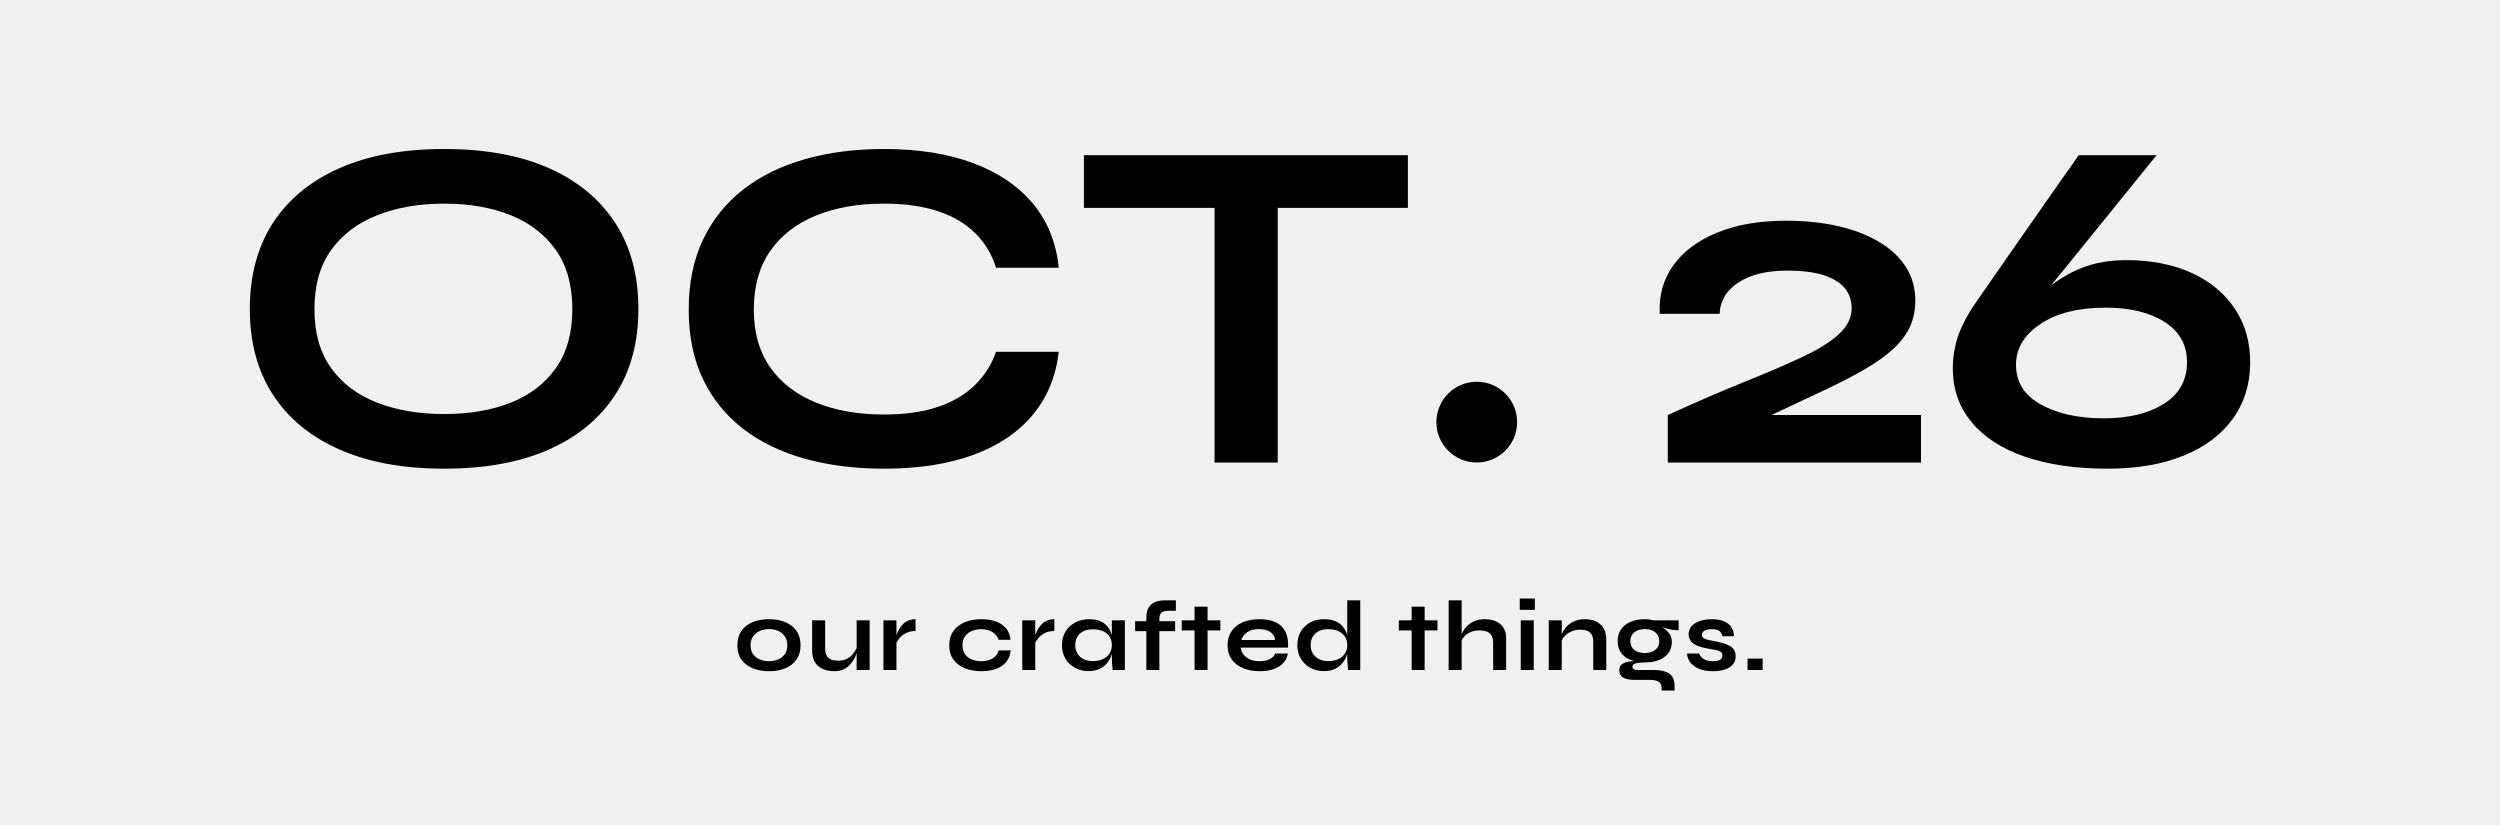
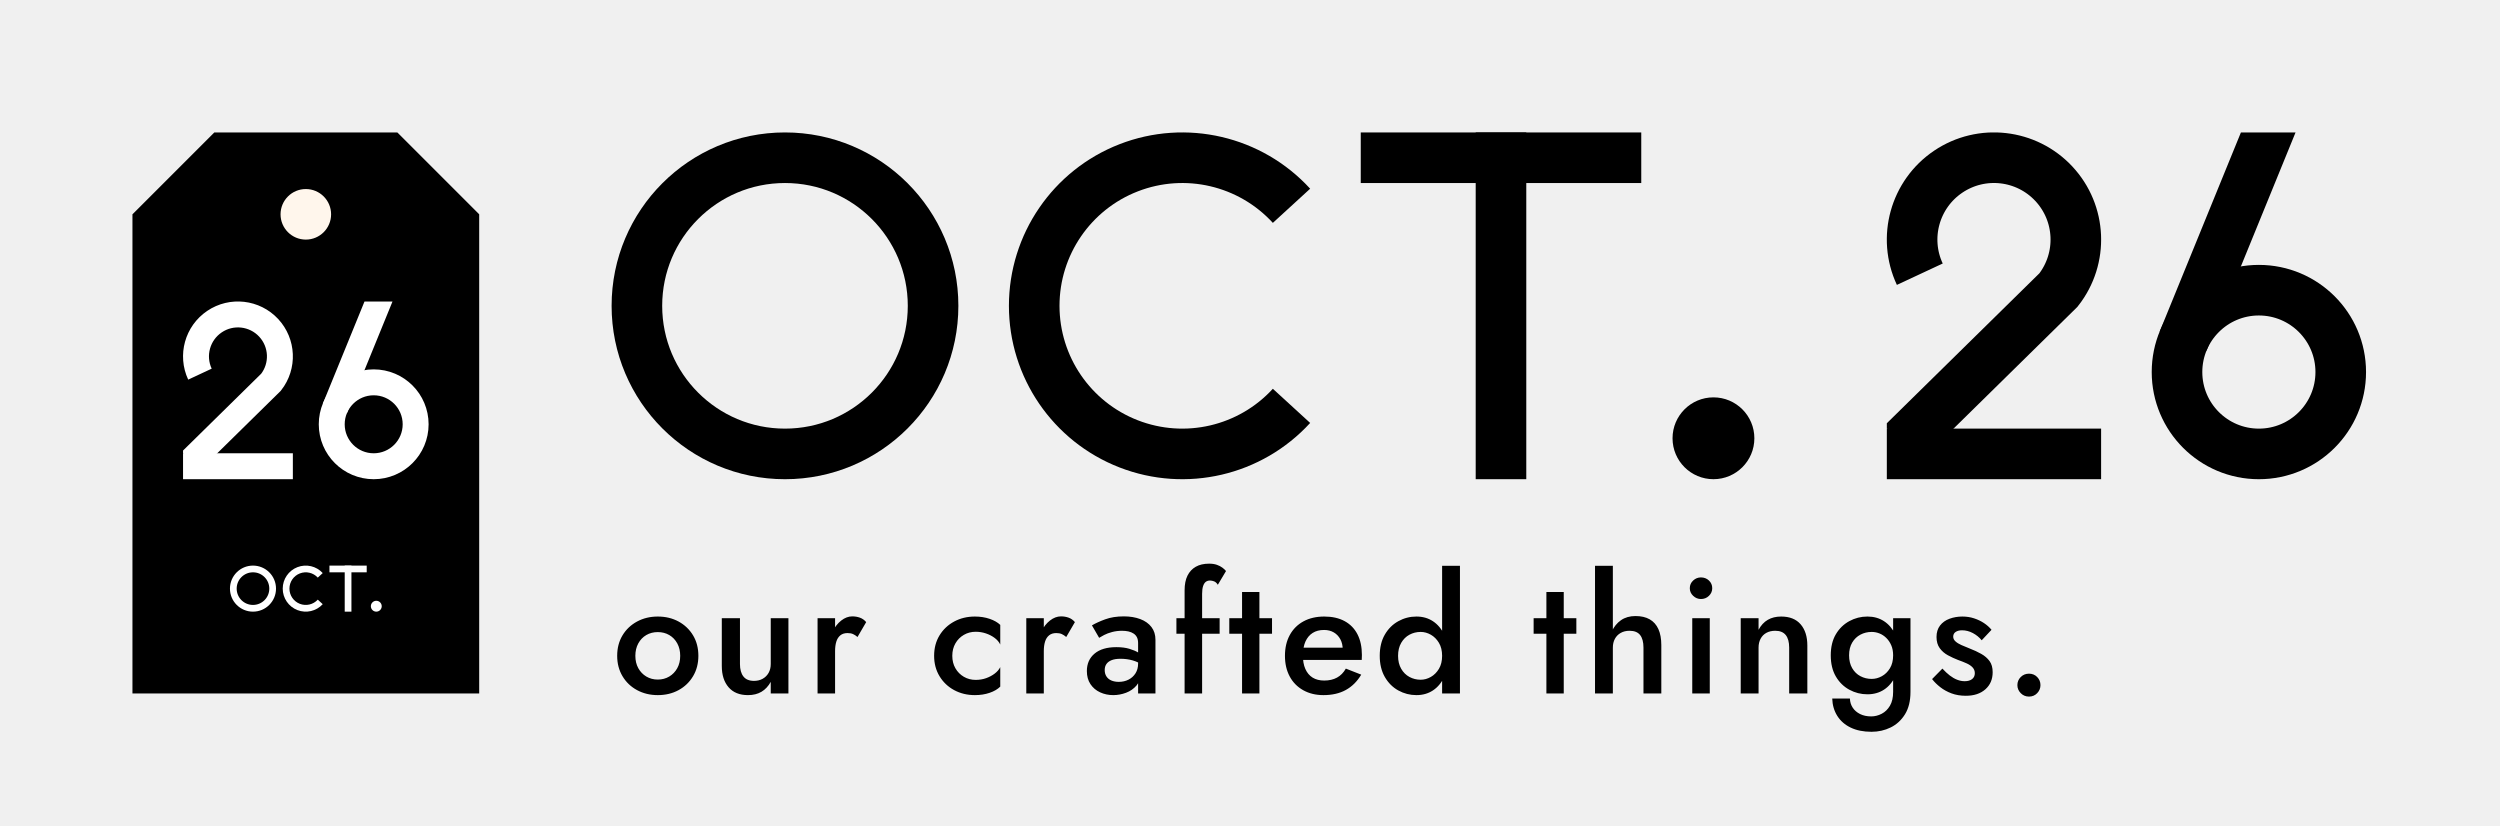
- <svg xmlns="http://www.w3.org/2000/svg" viewBox="0 0 1000 330" width="1000" height="330">
-   <path transform="translate(89.86,185.00)" d="M87.78 2.47Q63.27 2.47 45.885 -5.225Q28.5 -12.92 19.285 -27.17Q10.07 -41.42 10.07 -61.37Q10.07 -81.51 19.285 -95.76Q28.5 -110.01 45.885 -117.705Q63.27 -125.4 87.78 -125.4Q112.48 -125.4 129.77 -117.705Q147.06 -110.01 156.275 -95.76Q165.49 -81.51 165.49 -61.37Q165.49 -41.42 156.275 -27.17Q147.06 -12.92 129.77 -5.225Q112.48 2.47 87.78 2.47ZM87.78 -19.38Q102.98 -19.38 114.475 -23.94Q125.97 -28.5 132.525 -37.81Q139.08 -47.12 139.08 -61.37Q139.08 -75.62 132.525 -84.93Q125.97 -94.24 114.475 -98.895Q102.98 -103.55 87.78 -103.55Q72.77 -103.55 60.99 -98.895Q49.21 -94.24 42.56 -84.93Q35.91 -75.62 35.91 -61.37Q35.91 -47.12 42.56 -37.81Q49.21 -28.5 60.99 -23.94Q72.77 -19.38 87.78 -19.38ZM333.64 -44.27Q331.93 -29.45 323.19 -19.0Q314.45 -8.55 299.44 -3.04Q284.43 2.47 263.72 2.47Q246.43 2.47 232.085 -1.52Q217.74 -5.51 207.385 -13.49Q197.03 -21.47 191.33 -33.345Q185.63 -45.22 185.63 -61.18Q185.63 -77.14 191.33 -89.11Q197.03 -101.08 207.385 -109.155Q217.74 -117.23 232.085 -121.315Q246.43 -125.4 263.72 -125.4Q284.43 -125.4 299.535 -119.7Q314.64 -114.0 323.38 -103.455Q332.12 -92.91 333.64 -77.9H308.56Q306.09 -85.88 300.295 -91.675Q294.5 -97.47 285.38 -100.51Q276.26 -103.55 263.72 -103.55Q248.14 -103.55 236.36 -98.705Q224.58 -93.86 218.12 -84.455Q211.66 -75.05 211.66 -61.18Q211.66 -47.5 218.12 -38.19Q224.58 -28.88 236.36 -24.035Q248.14 -19.19 263.72 -19.19Q276.26 -19.19 285.285 -22.23Q294.31 -25.27 300.105 -30.97Q305.9 -36.67 308.56 -44.27ZM343.71 -122.93H473.29V-101.84H343.71ZM395.96 -104.5H421.23V0.0H395.96Z" fill="#000000" />
-   <circle cx="590.70" cy="168.85" r="16.15" fill="#000000" />
-   <path transform="translate(657.44,185.00)" d="M71.82 -28.69 41.04 -14.25 40.09 -19.0H110.96V0.0H9.69V-19.0Q26.79 -26.79 40.47 -32.3Q54.15 -37.81 63.65 -42.275Q73.15 -46.74 78.185 -51.395Q83.22 -56.05 83.22 -61.75Q83.22 -66.31 80.56 -69.635Q77.9 -72.96 72.2 -74.86Q66.5 -76.76 57.38 -76.76Q45.41 -76.76 38.095 -72.105Q30.78 -67.45 30.4 -59.47H6.46Q5.89 -70.49 11.875 -78.85Q17.86 -87.21 29.45 -91.96Q41.04 -96.71 56.81 -96.71Q68.4 -96.71 77.9 -94.525Q87.4 -92.34 94.335 -88.16Q101.27 -83.98 104.975 -78.09Q108.68 -72.2 108.68 -64.79Q108.68 -59.09 106.59 -54.435Q104.5 -49.78 100.035 -45.6Q95.57 -41.42 88.54 -37.335Q81.51 -33.25 71.82 -28.69ZM193.04 -80.94Q208.05 -80.94 219.26 -75.81Q230.47 -70.68 236.645 -61.275Q242.82 -51.87 242.63 -39.33Q242.44 -26.79 235.6 -17.385Q228.76 -7.98 216.03 -2.755Q203.3 2.47 185.44 2.47Q166.63 2.47 152.665 -2.28Q138.7 -7.03 131.1 -16.245Q123.5 -25.46 123.69 -38.38Q123.69 -42.94 125.115 -48.355Q126.54 -53.77 130.34 -60.04Q130.91 -61.18 133.665 -65.075Q136.42 -68.97 140.315 -74.67Q144.21 -80.37 148.77 -86.83Q153.33 -93.29 157.795 -99.75Q162.26 -106.21 165.965 -111.435Q169.67 -116.66 171.855 -119.795Q174.04 -122.93 174.04 -122.93H205.2L141.17 -43.89L133.76 -37.43Q141.17 -47.5 147.82 -55.575Q154.47 -63.65 161.215 -69.35Q167.96 -75.05 175.655 -77.995Q183.35 -80.94 193.04 -80.94ZM184.11 -17.67Q198.74 -17.67 207.955 -23.37Q217.17 -29.07 217.36 -39.71Q217.55 -50.35 208.525 -56.145Q199.5 -61.94 184.87 -61.94Q168.53 -61.94 158.84 -55.48Q149.15 -49.02 148.96 -39.52Q148.77 -28.88 158.745 -23.275Q168.72 -17.67 184.11 -17.67Z" fill="#000000" />
-   <path transform="translate(293.50,268.00)" d="M14.12 0.48Q10.36 0.48 7.5 -0.72Q4.64 -1.92 3.04 -4.22Q1.44 -6.52 1.44 -9.88Q1.44 -13.24 3.04 -15.58Q4.64 -17.92 7.5 -19.12Q10.36 -20.32 14.12 -20.32Q17.88 -20.32 20.7 -19.12Q23.52 -17.92 25.12 -15.58Q26.72 -13.24 26.72 -9.88Q26.72 -6.52 25.12 -4.22Q23.52 -1.92 20.7 -0.72Q17.88 0.48 14.12 0.48ZM14.12 -3.52Q16.2 -3.52 17.86 -4.26Q19.52 -5.0 20.48 -6.42Q21.44 -7.84 21.44 -9.88Q21.44 -11.92 20.48 -13.38Q19.52 -14.84 17.88 -15.6Q16.24 -16.36 14.12 -16.36Q12.04 -16.36 10.36 -15.6Q8.68 -14.84 7.7 -13.4Q6.72 -11.96 6.72 -9.88Q6.72 -7.84 7.68 -6.42Q8.64 -5.0 10.32 -4.26Q12.0 -3.52 14.12 -3.52ZM54.36 0.0H49.16V-19.88H54.36ZM49.44 -9.56 49.48 -8.2Q49.4 -7.64 49.08 -6.58Q48.76 -5.52 48.1 -4.32Q47.44 -3.12 46.4 -2.02Q45.36 -0.92 43.84 -0.22Q42.32 0.48 40.24 0.48Q38.6 0.48 37.02 0.08Q35.44 -0.32 34.16 -1.26Q32.88 -2.2 32.12 -3.8Q31.36 -5.4 31.36 -7.84V-19.88H36.56V-8.72Q36.56 -6.8 37.18 -5.7Q37.8 -4.6 39.0 -4.16Q40.2 -3.72 41.84 -3.72Q44.0 -3.72 45.56 -4.66Q47.12 -5.6 48.1 -6.96Q49.08 -8.32 49.44 -9.56ZM59.88 -19.88H65.08V0.0H59.88ZM72.72 -15.6Q70.48 -15.6 68.84 -14.74Q67.2 -13.88 66.2 -12.64Q65.2 -11.4 64.8 -10.24L64.76 -12.44Q64.8 -12.92 65.08 -13.86Q65.36 -14.8 65.92 -15.9Q66.48 -17.0 67.4 -18.02Q68.32 -19.04 69.64 -19.68Q70.96 -20.32 72.72 -20.32ZM110.76 -7.84Q110.56 -5.24 109.1 -3.36Q107.64 -1.48 105.08 -0.5Q102.52 0.48 99.0 0.48Q95.32 0.48 92.42 -0.7Q89.52 -1.88 87.86 -4.18Q86.2 -6.48 86.2 -9.88Q86.2 -13.28 87.86 -15.6Q89.52 -17.92 92.42 -19.12Q95.32 -20.32 99.0 -20.32Q102.52 -20.32 105.04 -19.34Q107.56 -18.36 109.02 -16.52Q110.48 -14.68 110.72 -12.08H105.96Q105.28 -14.08 103.44 -15.2Q101.6 -16.32 99.0 -16.32Q96.92 -16.32 95.22 -15.6Q93.52 -14.88 92.5 -13.46Q91.48 -12.04 91.48 -9.88Q91.48 -7.76 92.48 -6.34Q93.48 -4.92 95.2 -4.22Q96.92 -3.52 99.0 -3.52Q101.8 -3.52 103.58 -4.64Q105.36 -5.76 106.0 -7.84ZM115.4 -19.88H120.6V0.0H115.4ZM128.24 -15.6Q126.0 -15.6 124.36 -14.74Q122.72 -13.88 121.72 -12.64Q120.72 -11.4 120.32 -10.24L120.28 -12.44Q120.32 -12.92 120.6 -13.86Q120.88 -14.8 121.44 -15.9Q122.0 -17.0 122.92 -18.02Q123.84 -19.04 125.16 -19.68Q126.48 -20.32 128.24 -20.32ZM141.92 0.44Q138.96 0.44 136.54 -0.86Q134.12 -2.16 132.7 -4.5Q131.28 -6.84 131.28 -9.92Q131.28 -13.08 132.72 -15.4Q134.16 -17.72 136.62 -19.02Q139.08 -20.32 142.2 -20.32Q145.64 -20.32 147.74 -18.94Q149.84 -17.56 150.8 -15.2Q151.76 -12.84 151.76 -9.92Q151.76 -8.16 151.2 -6.34Q150.64 -4.52 149.48 -2.98Q148.32 -1.44 146.44 -0.5Q144.56 0.44 141.92 0.44ZM143.6 -3.56Q145.96 -3.56 147.68 -4.36Q149.4 -5.16 150.32 -6.6Q151.24 -8.04 151.24 -9.92Q151.24 -11.96 150.3 -13.38Q149.36 -14.8 147.66 -15.54Q145.96 -16.28 143.6 -16.28Q140.28 -16.28 138.44 -14.54Q136.6 -12.8 136.6 -9.92Q136.6 -8.0 137.48 -6.58Q138.36 -5.16 139.94 -4.36Q141.52 -3.56 143.6 -3.56ZM151.24 -19.88H156.44V0.0H151.6Q151.6 0.0 151.5 -0.78Q151.4 -1.56 151.32 -2.76Q151.24 -3.96 151.24 -5.12ZM160.56 -19.52H176.56V-15.56H160.56ZM172.72 -27.88H176.84V-23.68H173.96Q172.8 -23.72 171.96 -23.44Q171.12 -23.16 170.68 -22.42Q170.24 -21.68 170.24 -20.32V0.0H165.04V-20.96Q165.04 -23.36 165.92 -24.9Q166.8 -26.44 168.52 -27.16Q170.24 -27.88 172.72 -27.88ZM179.2 -19.88H194.64V-15.84H179.2ZM184.32 -25.32H189.52V0.0H184.32ZM216.6 -6.6H221.64Q221.32 -4.56 219.94 -2.96Q218.56 -1.36 216.2 -0.44Q213.84 0.48 210.44 0.48Q206.64 0.48 203.72 -0.74Q200.8 -1.96 199.16 -4.28Q197.52 -6.6 197.52 -9.88Q197.52 -13.16 199.12 -15.5Q200.72 -17.84 203.58 -19.08Q206.44 -20.32 210.28 -20.32Q214.2 -20.32 216.8 -19.08Q219.4 -17.84 220.66 -15.34Q221.92 -12.84 221.72 -8.96H202.76Q202.96 -7.44 203.9 -6.2Q204.84 -4.96 206.46 -4.24Q208.08 -3.52 210.32 -3.52Q212.8 -3.52 214.46 -4.38Q216.12 -5.24 216.6 -6.6ZM210.04 -16.36Q207.16 -16.36 205.36 -15.1Q203.56 -13.84 203.04 -12.0H216.56Q216.36 -14.0 214.66 -15.18Q212.96 -16.36 210.04 -16.36ZM236.08 0.44Q233.08 0.44 230.66 -0.86Q228.24 -2.16 226.84 -4.5Q225.44 -6.84 225.44 -9.92Q225.44 -13.08 226.82 -15.4Q228.2 -17.72 230.6 -19.02Q233.0 -20.32 236.08 -20.32Q238.76 -20.32 240.64 -19.52Q242.52 -18.72 243.68 -17.3Q244.84 -15.88 245.38 -14.0Q245.92 -12.12 245.92 -9.92Q245.92 -8.16 245.36 -6.34Q244.8 -4.52 243.64 -2.98Q242.48 -1.44 240.6 -0.5Q238.72 0.44 236.08 0.44ZM237.76 -3.56Q240.12 -3.56 241.84 -4.36Q243.56 -5.16 244.48 -6.6Q245.4 -8.04 245.4 -9.92Q245.4 -11.96 244.46 -13.38Q243.52 -14.8 241.82 -15.56Q240.12 -16.32 237.76 -16.32Q234.44 -16.32 232.6 -14.56Q230.76 -12.8 230.76 -9.92Q230.76 -8.0 231.64 -6.58Q232.52 -5.16 234.1 -4.36Q235.68 -3.56 237.76 -3.56ZM245.4 -27.88H250.6V0.0H245.76Q245.64 -0.92 245.52 -2.38Q245.4 -3.84 245.4 -5.12ZM266.04 -19.88H281.48V-15.84H266.04ZM271.16 -25.32H276.36V0.0H271.16ZM303.76 0.0V-10.92Q303.76 -12.56 303.2 -13.64Q302.64 -14.72 301.42 -15.28Q300.2 -15.84 298.16 -15.84Q296.2 -15.84 294.6 -15.1Q293.0 -14.36 292.0 -13.18Q291.0 -12.0 290.88 -10.68L290.84 -12.88Q291.04 -14.2 291.76 -15.52Q292.48 -16.84 293.68 -17.92Q294.88 -19.0 296.58 -19.66Q298.28 -20.32 300.4 -20.32Q302.24 -20.32 303.8 -19.86Q305.36 -19.4 306.52 -18.44Q307.68 -17.48 308.32 -16.06Q308.96 -14.64 308.96 -12.72V0.0ZM285.96 0.0V-27.88H291.16V0.0ZM320.44 -28.6V-24.04H314.4V-28.6ZM314.8 -19.88H320.0V0.0H314.8ZM326.0 -19.88H331.2V0.0H326.0ZM340.44 -20.32Q342.28 -20.32 343.84 -19.84Q345.4 -19.36 346.56 -18.36Q347.72 -17.36 348.36 -15.82Q349.0 -14.28 349.0 -12.16V0.0H343.8V-11.24Q343.8 -13.76 342.58 -14.94Q341.36 -16.12 338.6 -16.12Q336.52 -16.12 334.84 -15.32Q333.16 -14.52 332.12 -13.3Q331.08 -12.08 330.92 -10.76L330.88 -12.8Q331.08 -14.2 331.8 -15.52Q332.52 -16.84 333.74 -17.94Q334.96 -19.04 336.64 -19.68Q338.32 -20.32 340.44 -20.32ZM364.44 -3.04Q361.2 -3.04 358.74 -4.02Q356.28 -5.0 354.92 -6.92Q353.56 -8.84 353.56 -11.56Q353.56 -14.24 354.88 -16.2Q356.2 -18.16 358.66 -19.24Q361.12 -20.32 364.44 -20.32Q365.36 -20.32 366.22 -20.2Q367.08 -20.08 367.92 -19.88L377.96 -19.84V-15.92Q375.92 -15.88 373.82 -16.42Q371.72 -16.96 370.12 -17.6L370.0 -17.88Q371.36 -17.24 372.56 -16.3Q373.76 -15.36 374.5 -14.14Q375.24 -12.92 375.24 -11.32Q375.24 -8.72 373.92 -6.86Q372.6 -5.0 370.18 -4.02Q367.76 -3.04 364.44 -3.04ZM371.12 8.2V7.24Q371.12 5.4 369.94 4.68Q368.76 3.96 366.72 3.96H360.52Q358.72 3.96 357.5 3.68Q356.28 3.4 355.56 2.88Q354.84 2.36 354.52 1.66Q354.2 0.96 354.2 0.16Q354.2 -1.44 355.24 -2.26Q356.28 -3.08 358.04 -3.36Q359.8 -3.64 361.92 -3.48L364.44 -3.04Q361.92 -2.96 360.7 -2.62Q359.48 -2.28 359.48 -1.28Q359.48 -0.68 359.96 -0.34Q360.44 0.0 361.32 0.0H367.84Q370.52 0.0 372.42 0.58Q374.32 1.16 375.32 2.54Q376.32 3.92 376.32 6.32V8.2ZM364.44 -6.8Q366.16 -6.8 367.46 -7.36Q368.76 -7.92 369.48 -8.98Q370.2 -10.04 370.2 -11.52Q370.2 -13.04 369.48 -14.12Q368.76 -15.2 367.48 -15.78Q366.2 -16.36 364.44 -16.36Q362.72 -16.36 361.4 -15.78Q360.08 -15.2 359.36 -14.12Q358.64 -13.04 358.64 -11.52Q358.64 -10.04 359.36 -8.98Q360.08 -7.92 361.38 -7.36Q362.68 -6.8 364.44 -6.8ZM381.36 -6.6H386.16Q386.6 -5.24 387.98 -4.38Q389.36 -3.52 391.6 -3.52Q393.12 -3.52 393.96 -3.8Q394.8 -4.08 395.12 -4.62Q395.44 -5.16 395.44 -5.84Q395.44 -6.68 394.92 -7.14Q394.4 -7.6 393.32 -7.88Q392.24 -8.16 390.56 -8.4Q388.88 -8.68 387.32 -9.08Q385.76 -9.48 384.56 -10.14Q383.36 -10.8 382.66 -11.82Q381.96 -12.84 381.96 -14.32Q381.96 -15.76 382.66 -16.88Q383.36 -18.0 384.62 -18.76Q385.88 -19.52 387.58 -19.92Q389.28 -20.32 391.24 -20.32Q394.2 -20.32 396.16 -19.46Q398.12 -18.6 399.1 -17.06Q400.08 -15.52 400.08 -13.52H395.48Q395.16 -15.0 394.2 -15.66Q393.24 -16.32 391.24 -16.32Q389.28 -16.32 388.28 -15.72Q387.28 -15.12 387.28 -14.08Q387.28 -13.24 387.9 -12.78Q388.52 -12.32 389.74 -12.04Q390.96 -11.76 392.8 -11.44Q394.36 -11.12 395.78 -10.72Q397.2 -10.32 398.32 -9.7Q399.44 -9.08 400.1 -8.06Q400.76 -7.04 400.76 -5.48Q400.76 -3.56 399.66 -2.24Q398.56 -0.92 396.52 -0.22Q394.48 0.48 391.64 0.48Q389.12 0.48 387.3 -0.06Q385.48 -0.6 384.28 -1.46Q383.08 -2.32 382.42 -3.3Q381.76 -4.28 381.52 -5.16Q381.28 -6.04 381.36 -6.6ZM411.56 -4.56V0.0H405.52V-4.56Z" fill="#000000" />
+ <svg xmlns="http://www.w3.org/2000/svg" viewBox="0 0 721 238" width="721" height="238">
+   <g transform="translate(38.20,38.20) scale(1)">
+     <path d="M23.61,0 H76.39 L100.0,23.61 V161.80 H0 V23.61 Z" fill="#000000" />
+     <circle cx="50.0" cy="23.61" r="7.29" fill="#FFF6EC" />
+     <g transform="translate(14.59,100.00) scale(0.51246)">
+       <clipPath id="tn120">
+         <rect x="0.00" y="-100.00" width="61.80" height="100.00" />
+       </clipPath>
+       <g clip-path="url(#tn120)">
+         <path d="M9.51,-59.12 A23.61,23.61 0 1 1 49.50,-54.56 L4.38,-10.21" fill="none" stroke="#FFFFFF" stroke-width="14.59" />
+         <rect x="0.00" y="-14.59" width="61.80" height="14.59" fill="#FFFFFF" />
+       </g>
+       <clipPath id="tn121">
+         <rect x="61.80" y="-100.00" width="90.98" height="114.59" />
+       </clipPath>
+       <g clip-path="url(#tn121)">
+         <circle cx="107.29" cy="-30.90" r="23.61" fill="none" stroke="#FFFFFF" stroke-width="14.59" />
+         <line x1="115.95" y1="-114.59" x2="85.44" y2="-39.82" stroke="#FFFFFF" stroke-width="14.59" />
+       </g>
+     </g>
+     <g transform="translate(28.12,138.20) scale(0.13281)">
+       <circle cx="50.00" cy="-50.00" r="42.71" fill="none" stroke="#FFFFFF" stroke-width="14.59" />
+       <path d="M196.08,-21.15 A42.71,42.71 0 1 1 196.08,-78.85" fill="none" stroke="#FFFFFF" stroke-width="14.59" />
+       <rect x="216.05" y="-100.00" width="80.90" height="14.59" fill="#FFFFFF" />
+       <rect x="249.20" y="-100.00" width="14.59" height="100.00" fill="#FFFFFF" />
+       <circle cx="317.77" cy="-11.80" r="11.80" fill="#FFFFFF" />
+     </g>
+   </g>
+   <g transform="translate(176.39,138.20)">
+     <g transform="scale(1)">
+       <circle cx="50.00" cy="-50.00" r="42.71" fill="none" stroke="#000000" stroke-width="14.59" />
+       <path d="M196.08,-21.15 A42.71,42.71 0 1 1 196.08,-78.85" fill="none" stroke="#000000" stroke-width="14.59" />
+       <rect x="216.05" y="-100.00" width="80.90" height="14.59" fill="#000000" />
+       <rect x="249.20" y="-100.00" width="14.59" height="100.00" fill="#000000" />
+       <circle cx="317.77" cy="-11.80" r="11.80" fill="#000000" />
+       <clipPath id="oh115">
+         <rect x="367.77" y="-100.00" width="61.80" height="100.00" />
+       </clipPath>
+       <g clip-path="url(#oh115)">
+         <path d="M377.28,-59.12 A23.61,23.61 0 1 1 417.27,-54.56 L372.15,-10.21" fill="none" stroke="#000000" stroke-width="14.59" />
+         <rect x="367.77" y="-14.59" width="61.80" height="14.59" fill="#000000" />
+       </g>
+       <clipPath id="oh116">
+         <rect x="429.57" y="-100.00" width="90.98" height="114.59" />
+       </clipPath>
+       <g clip-path="url(#oh116)">
+         <circle cx="475.07" cy="-30.90" r="23.61" fill="none" stroke="#000000" stroke-width="14.59" />
+         <line x1="483.72" y1="-114.59" x2="453.21" y2="-39.82" stroke="#000000" stroke-width="14.59" />
+       </g>
+     </g>
+   </g>
+   <g transform="translate(176.39,200.00)">
+     <path transform="translate(0.00,0.00)" d="M1.605 -10.859Q1.605 -7.554 3.14 -4.981Q4.674 -2.408 7.342 -0.968Q10.009 0.472 13.314 0.472Q16.666 0.472 19.31 -0.968Q21.954 -2.408 23.489 -4.981Q25.023 -7.554 25.023 -10.859Q25.023 -14.211 23.489 -16.761Q21.954 -19.31 19.31 -20.75Q16.666 -22.19 13.314 -22.19Q10.009 -22.19 7.342 -20.75Q4.674 -19.31 3.14 -16.761Q1.605 -14.211 1.605 -10.859ZM6.846 -10.859Q6.846 -12.889 7.696 -14.447Q8.546 -16.005 10.009 -16.855Q11.473 -17.705 13.314 -17.705Q15.156 -17.705 16.619 -16.855Q18.083 -16.005 18.933 -14.447Q19.782 -12.889 19.782 -10.859Q19.782 -8.829 18.933 -7.295Q18.083 -5.76 16.619 -4.887Q15.156 -4.013 13.314 -4.013Q11.473 -4.013 10.009 -4.887Q8.546 -5.76 7.696 -7.295Q6.846 -8.829 6.846 -10.859ZM37.015 -8.498V-21.718H31.775V-7.932Q31.775 -4.06 33.734 -1.794Q35.693 0.472 39.329 0.472Q41.595 0.472 43.224 -0.496Q44.853 -1.464 45.892 -3.352V0.0H50.991V-21.718H45.892V-8.498Q45.892 -7.035 45.278 -5.949Q44.664 -4.863 43.578 -4.249Q42.492 -3.635 41.076 -3.635Q38.998 -3.635 38.007 -4.91Q37.015 -6.185 37.015 -8.498ZM64.447 -21.718H59.395V0.0H64.447ZM70.915 -16.289 73.417 -20.585Q72.662 -21.482 71.623 -21.86Q70.584 -22.238 69.404 -22.238Q67.752 -22.238 66.217 -21.034Q64.683 -19.83 63.715 -17.823Q62.747 -15.817 62.747 -13.22L64.447 -12.228Q64.447 -13.786 64.801 -14.943Q65.155 -16.1 65.957 -16.761Q66.76 -17.422 68.035 -17.422Q68.979 -17.422 69.616 -17.139Q70.254 -16.855 70.915 -16.289ZM98.251 -10.859Q98.251 -12.889 99.149 -14.447Q100.046 -16.005 101.58 -16.902Q103.114 -17.8 105.003 -17.8Q106.514 -17.8 107.93 -17.327Q109.347 -16.855 110.456 -16.029Q111.566 -15.203 112.085 -14.117V-19.782Q110.952 -20.868 109.016 -21.529Q107.08 -22.19 104.767 -22.19Q101.462 -22.19 98.794 -20.75Q96.127 -19.31 94.569 -16.761Q93.011 -14.211 93.011 -10.859Q93.011 -7.554 94.569 -4.981Q96.127 -2.408 98.794 -0.968Q101.462 0.472 104.767 0.472Q107.08 0.472 109.016 -0.189Q110.952 -0.85 112.085 -1.983V-7.601Q111.566 -6.563 110.48 -5.736Q109.394 -4.91 108.001 -4.414Q106.608 -3.919 105.003 -3.919Q103.114 -3.919 101.58 -4.816Q100.046 -5.713 99.149 -7.271Q98.251 -8.829 98.251 -10.859ZM124.644 -21.718H119.592V0.0H124.644ZM131.112 -16.289 133.614 -20.585Q132.859 -21.482 131.82 -21.86Q130.782 -22.238 129.601 -22.238Q127.949 -22.238 126.414 -21.034Q124.88 -19.83 123.912 -17.823Q122.944 -15.817 122.944 -13.22L124.644 -12.228Q124.644 -13.786 124.998 -14.943Q125.352 -16.1 126.155 -16.761Q126.957 -17.422 128.232 -17.422Q129.176 -17.422 129.814 -17.139Q130.451 -16.855 131.112 -16.289ZM142.207 -6.752Q142.207 -7.79 142.703 -8.498Q143.199 -9.207 144.19 -9.608Q145.182 -10.009 146.787 -10.009Q148.628 -10.009 150.281 -9.537Q151.933 -9.065 153.397 -8.026V-10.623Q152.972 -11.142 151.933 -11.78Q150.895 -12.417 149.313 -12.889Q147.731 -13.361 145.56 -13.361Q141.499 -13.361 139.28 -11.497Q137.061 -9.632 137.061 -6.468Q137.061 -4.249 138.1 -2.691Q139.138 -1.133 140.885 -0.33Q142.632 0.472 144.662 0.472Q146.551 0.472 148.369 -0.212Q150.186 -0.897 151.39 -2.313Q152.594 -3.73 152.594 -5.807L151.839 -8.64Q151.839 -6.988 151.084 -5.807Q150.328 -4.627 149.077 -3.99Q147.826 -3.352 146.268 -3.352Q145.087 -3.352 144.167 -3.73Q143.246 -4.108 142.727 -4.887Q142.207 -5.666 142.207 -6.752ZM140.602 -16.053Q141.121 -16.383 142.066 -16.879Q143.01 -17.375 144.356 -17.729Q145.701 -18.083 147.212 -18.083Q148.203 -18.083 149.053 -17.894Q149.903 -17.705 150.541 -17.28Q151.178 -16.855 151.508 -16.194Q151.839 -15.533 151.839 -14.495V0.0H156.844V-15.486Q156.844 -17.658 155.687 -19.169Q154.53 -20.68 152.453 -21.459Q150.375 -22.238 147.731 -22.238Q144.662 -22.238 142.349 -21.388Q140.036 -20.538 138.525 -19.641ZM162.887 -21.718V-17.233H175.351V-21.718ZM174.832 -31.35 177.193 -35.316Q176.815 -35.788 176.154 -36.284Q175.493 -36.779 174.549 -37.11Q173.604 -37.44 172.33 -37.44Q170.016 -37.44 168.458 -36.543Q166.9 -35.646 166.074 -33.97Q165.248 -32.294 165.248 -29.745V0.0H170.299V-28.753Q170.299 -30.122 170.583 -30.972Q170.866 -31.822 171.362 -32.2Q171.857 -32.577 172.566 -32.577Q173.132 -32.577 173.746 -32.341Q174.36 -32.105 174.832 -31.35ZM178.137 -21.718V-17.233H190.46V-21.718ZM181.82 -29.272V0.0H186.824V-29.272ZM205.285 0.472Q209.062 0.472 211.753 -1.015Q214.444 -2.502 216.191 -5.43L211.753 -7.176Q210.761 -5.43 209.203 -4.58Q207.645 -3.73 205.521 -3.73Q203.538 -3.73 202.169 -4.58Q200.799 -5.43 200.068 -7.082Q199.336 -8.735 199.383 -11.048Q199.383 -13.409 200.115 -15.014Q200.847 -16.619 202.192 -17.469Q203.538 -18.319 205.474 -18.319Q207.079 -18.319 208.283 -17.611Q209.487 -16.902 210.171 -15.628Q210.856 -14.353 210.856 -12.606Q210.856 -12.276 210.691 -11.803Q210.525 -11.331 210.384 -11.048L211.942 -13.22H197.258V-9.679H216.333Q216.333 -9.868 216.356 -10.293Q216.38 -10.717 216.38 -11.095Q216.38 -14.589 215.105 -17.068Q213.83 -19.546 211.399 -20.868Q208.967 -22.19 205.521 -22.19Q202.074 -22.19 199.525 -20.798Q196.975 -19.405 195.582 -16.855Q194.19 -14.306 194.19 -10.859Q194.19 -7.46 195.559 -4.91Q196.928 -2.361 199.454 -0.944Q201.98 0.472 205.285 0.472ZM239.515 -36.827V0.0H244.661V-36.827ZM221.526 -10.859Q221.526 -7.318 222.99 -4.769Q224.453 -2.219 226.885 -0.873Q229.316 0.472 232.102 0.472Q234.84 0.472 236.894 -0.897Q238.948 -2.266 240.152 -4.816Q241.356 -7.365 241.356 -10.859Q241.356 -14.4 240.152 -16.926Q238.948 -19.452 236.894 -20.821Q234.84 -22.19 232.102 -22.19Q229.316 -22.19 226.885 -20.845Q224.453 -19.499 222.99 -16.973Q221.526 -14.447 221.526 -10.859ZM226.814 -10.859Q226.814 -13.031 227.711 -14.589Q228.608 -16.147 230.095 -16.95Q231.583 -17.752 233.33 -17.752Q234.84 -17.752 236.257 -16.95Q237.673 -16.147 238.594 -14.613Q239.515 -13.078 239.515 -10.859Q239.515 -8.64 238.594 -7.106Q237.673 -5.571 236.257 -4.769Q234.84 -3.966 233.33 -3.966Q231.583 -3.966 230.095 -4.769Q228.608 -5.571 227.711 -7.129Q226.814 -8.687 226.814 -10.859ZM265.907 -21.718V-17.233H278.23V-21.718ZM269.59 -29.272V0.0H274.594V-29.272ZM288.758 -36.827H283.612V0.0H288.758ZM297.587 -13.22V0.0H302.734V-13.928Q302.734 -16.714 301.884 -18.579Q301.034 -20.443 299.381 -21.388Q297.729 -22.332 295.274 -22.332Q292.819 -22.332 291.095 -21.128Q289.372 -19.924 288.451 -17.87Q287.531 -15.817 287.531 -13.22H288.758Q288.758 -14.683 289.349 -15.769Q289.939 -16.855 291.025 -17.469Q292.111 -18.083 293.574 -18.083Q295.652 -18.083 296.619 -16.855Q297.587 -15.628 297.587 -13.22ZM310.949 -30.358Q310.949 -29.084 311.917 -28.163Q312.884 -27.242 314.159 -27.242Q315.528 -27.242 316.473 -28.163Q317.417 -29.084 317.417 -30.358Q317.417 -31.68 316.473 -32.577Q315.528 -33.474 314.159 -33.474Q312.884 -33.474 311.917 -32.577Q310.949 -31.68 310.949 -30.358ZM311.657 -21.718V0.0H316.709V-21.718ZM339.607 -13.22V0.0H344.848V-13.834Q344.848 -17.705 342.912 -19.948Q340.977 -22.19 337.294 -22.19Q335.075 -22.19 333.446 -21.246Q331.817 -20.302 330.778 -18.366V-21.718H325.632V0.0H330.778V-13.22Q330.778 -14.683 331.369 -15.793Q331.959 -16.902 333.045 -17.493Q334.131 -18.083 335.594 -18.083Q337.624 -18.083 338.616 -16.855Q339.607 -15.628 339.607 -13.22ZM352.025 1.464Q352.119 4.296 353.488 6.468Q354.857 8.64 357.36 9.844Q359.862 11.048 363.356 11.048Q366.33 11.048 368.88 9.797Q371.429 8.546 373.011 5.996Q374.593 3.447 374.593 -0.472V-21.718H369.588V-0.472Q369.588 1.983 368.667 3.541Q367.747 5.099 366.283 5.854Q364.819 6.61 363.261 6.61Q361.42 6.61 360.051 5.925Q358.682 5.241 357.926 4.084Q357.171 2.927 357.124 1.464ZM351.6 -11.001Q351.6 -7.413 353.063 -4.91Q354.527 -2.408 356.958 -1.086Q359.39 0.236 362.175 0.236Q364.914 0.236 366.968 -1.11Q369.021 -2.455 370.225 -4.981Q371.429 -7.507 371.429 -11.001Q371.429 -14.542 370.225 -17.021Q369.021 -19.499 366.968 -20.845Q364.914 -22.19 362.175 -22.19Q359.39 -22.19 356.958 -20.868Q354.527 -19.546 353.063 -17.068Q351.6 -14.589 351.6 -11.001ZM356.888 -11.001Q356.888 -13.173 357.785 -14.683Q358.682 -16.194 360.169 -16.973Q361.656 -17.752 363.403 -17.752Q364.536 -17.752 365.622 -17.327Q366.708 -16.902 367.605 -16.029Q368.502 -15.156 369.045 -13.904Q369.588 -12.653 369.588 -11.001Q369.588 -8.782 368.667 -7.271Q367.747 -5.76 366.33 -4.981Q364.914 -4.202 363.403 -4.202Q361.656 -4.202 360.169 -4.981Q358.682 -5.76 357.785 -7.295Q356.888 -8.829 356.888 -11.001ZM383.799 -7.176 380.825 -4.155Q381.769 -2.927 383.186 -1.818Q384.602 -0.708 386.443 -0.024Q388.285 0.661 390.551 0.661Q394.092 0.661 396.193 -1.204Q398.294 -3.069 398.294 -6.138Q398.294 -8.121 397.397 -9.348Q396.5 -10.576 394.989 -11.426Q393.478 -12.276 391.637 -12.984Q390.315 -13.503 389.252 -13.975Q388.19 -14.447 387.553 -15.038Q386.915 -15.628 386.915 -16.383Q386.915 -17.28 387.624 -17.752Q388.332 -18.224 389.465 -18.224Q391.07 -18.224 392.581 -17.422Q394.092 -16.619 395.131 -15.344L397.963 -18.366Q397.066 -19.452 395.792 -20.302Q394.517 -21.152 392.935 -21.671Q391.353 -22.19 389.559 -22.19Q387.576 -22.19 385.853 -21.553Q384.13 -20.916 383.115 -19.594Q382.1 -18.272 382.1 -16.289Q382.1 -14.353 383.02 -13.078Q383.941 -11.803 385.381 -11.024Q386.821 -10.245 388.285 -9.679Q389.748 -9.159 390.834 -8.664Q391.92 -8.168 392.534 -7.483Q393.148 -6.799 393.148 -5.854Q393.148 -4.769 392.369 -4.155Q391.59 -3.541 390.22 -3.541Q389.134 -3.541 388.049 -3.966Q386.963 -4.391 385.924 -5.193Q384.885 -5.996 383.799 -7.176ZM405.423 -2.408Q405.423 -1.086 406.391 -0.094Q407.359 0.897 408.775 0.897Q410.192 0.897 411.136 -0.094Q412.08 -1.086 412.08 -2.408Q412.08 -3.777 411.136 -4.745Q410.192 -5.713 408.775 -5.713Q407.359 -5.713 406.391 -4.745Q405.423 -3.777 405.423 -2.408Z" fill="#000000" />
+   </g>
</svg>
